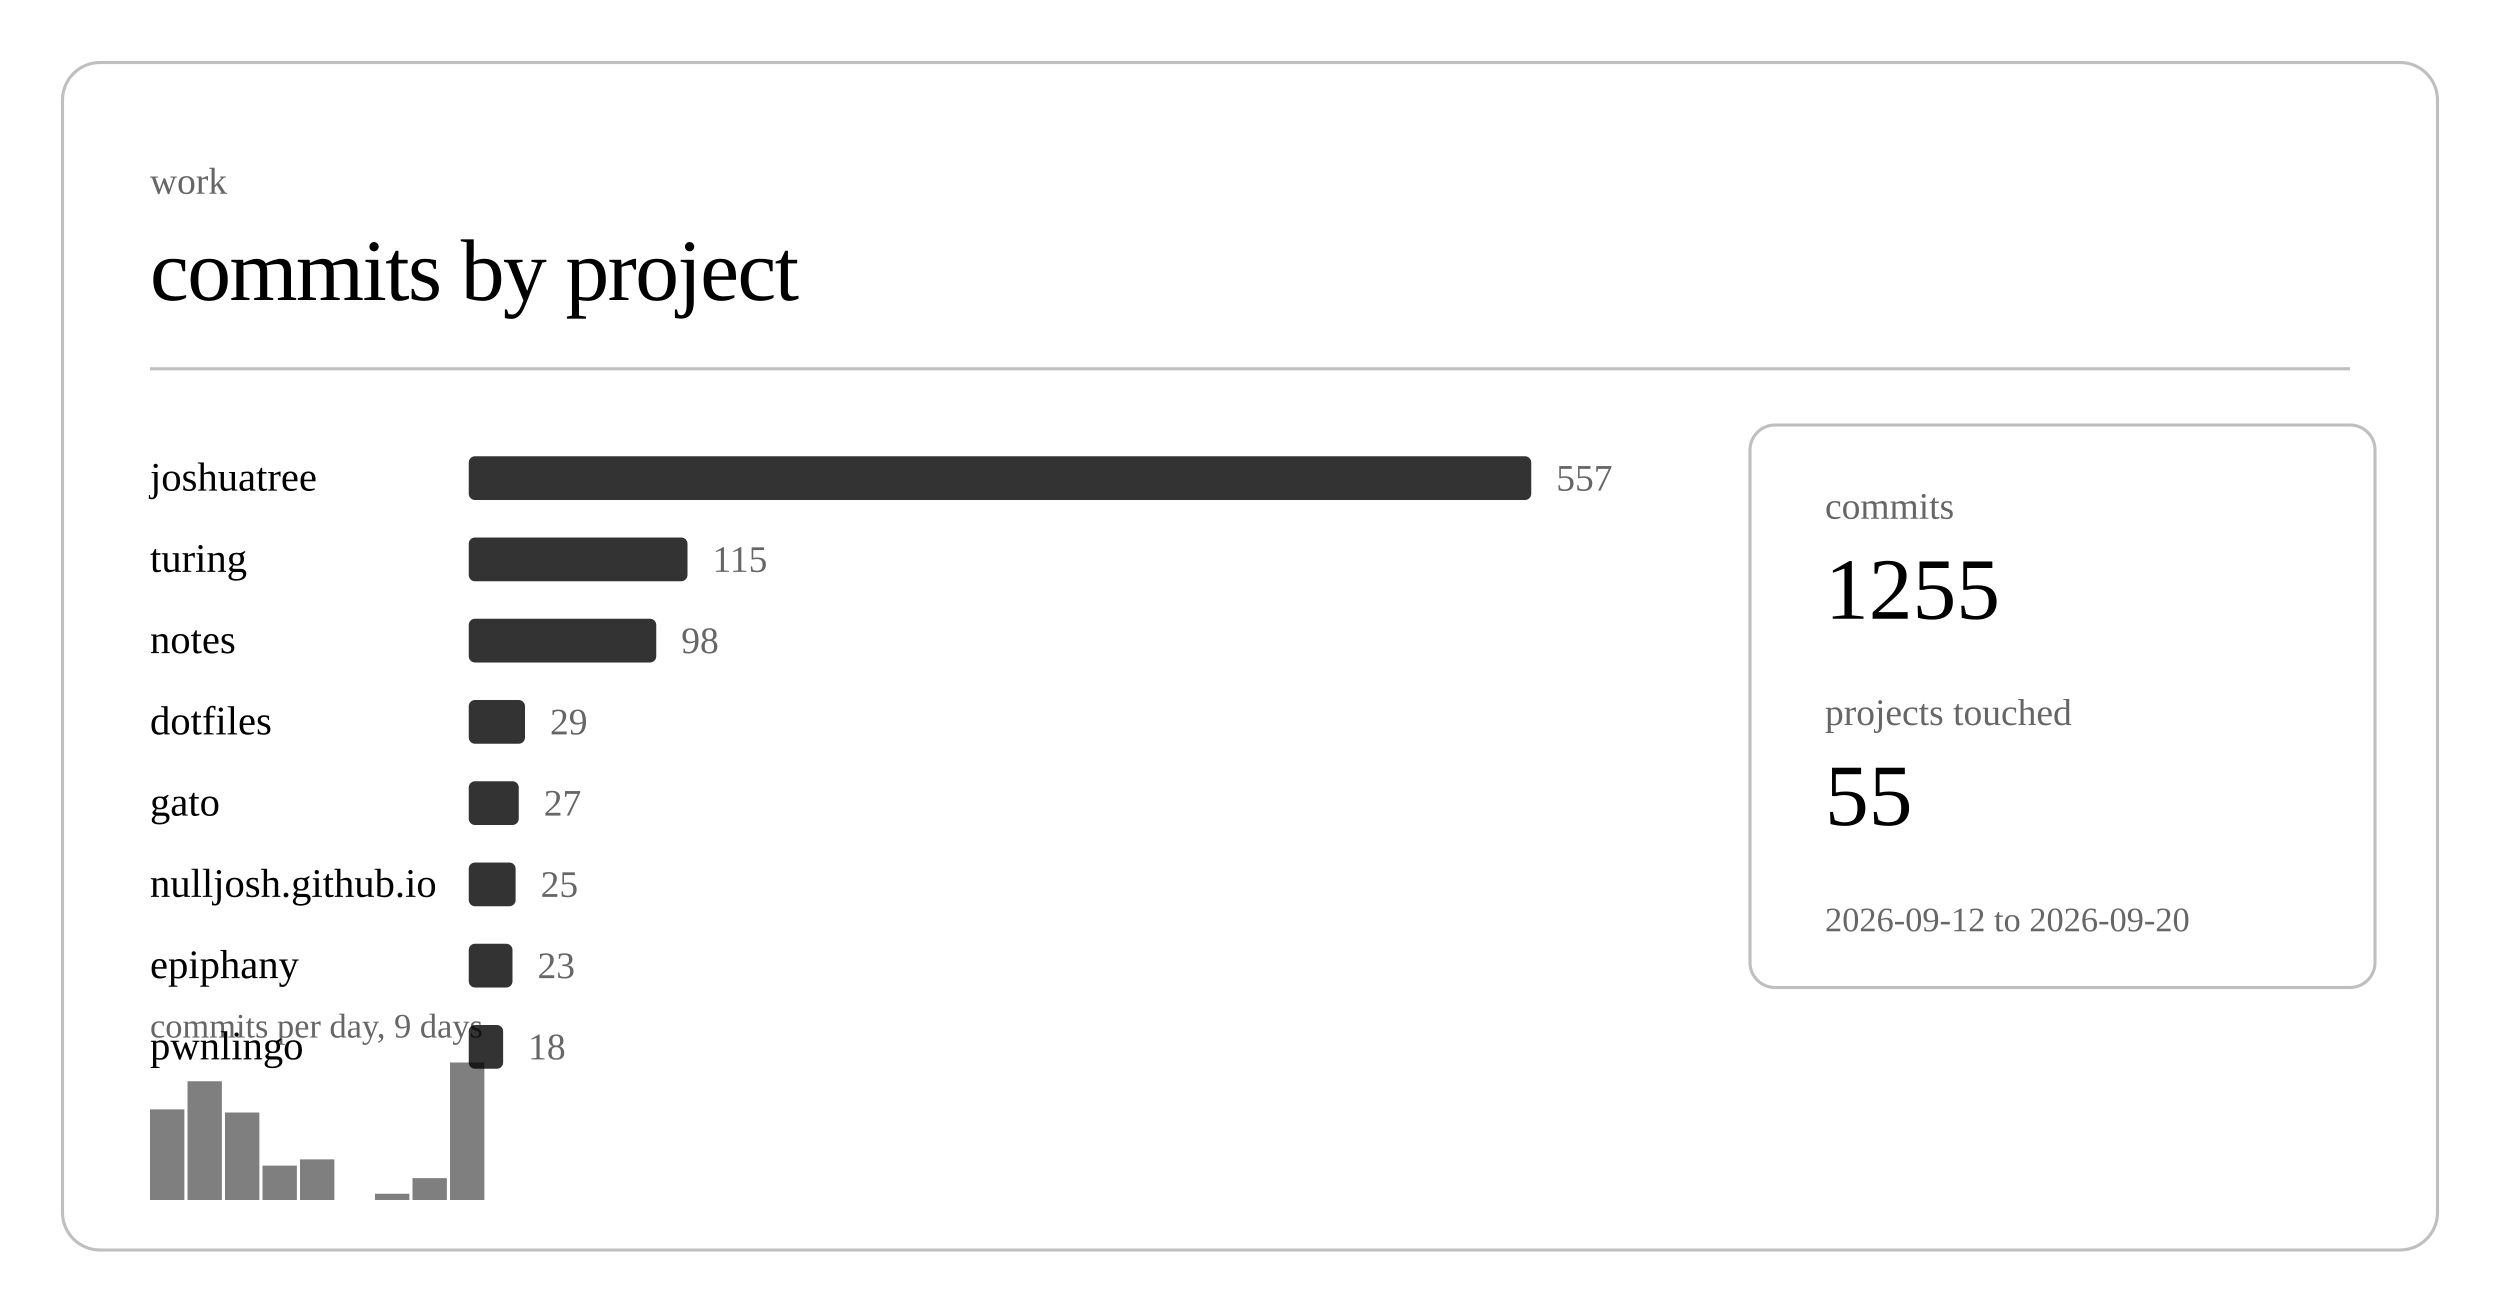
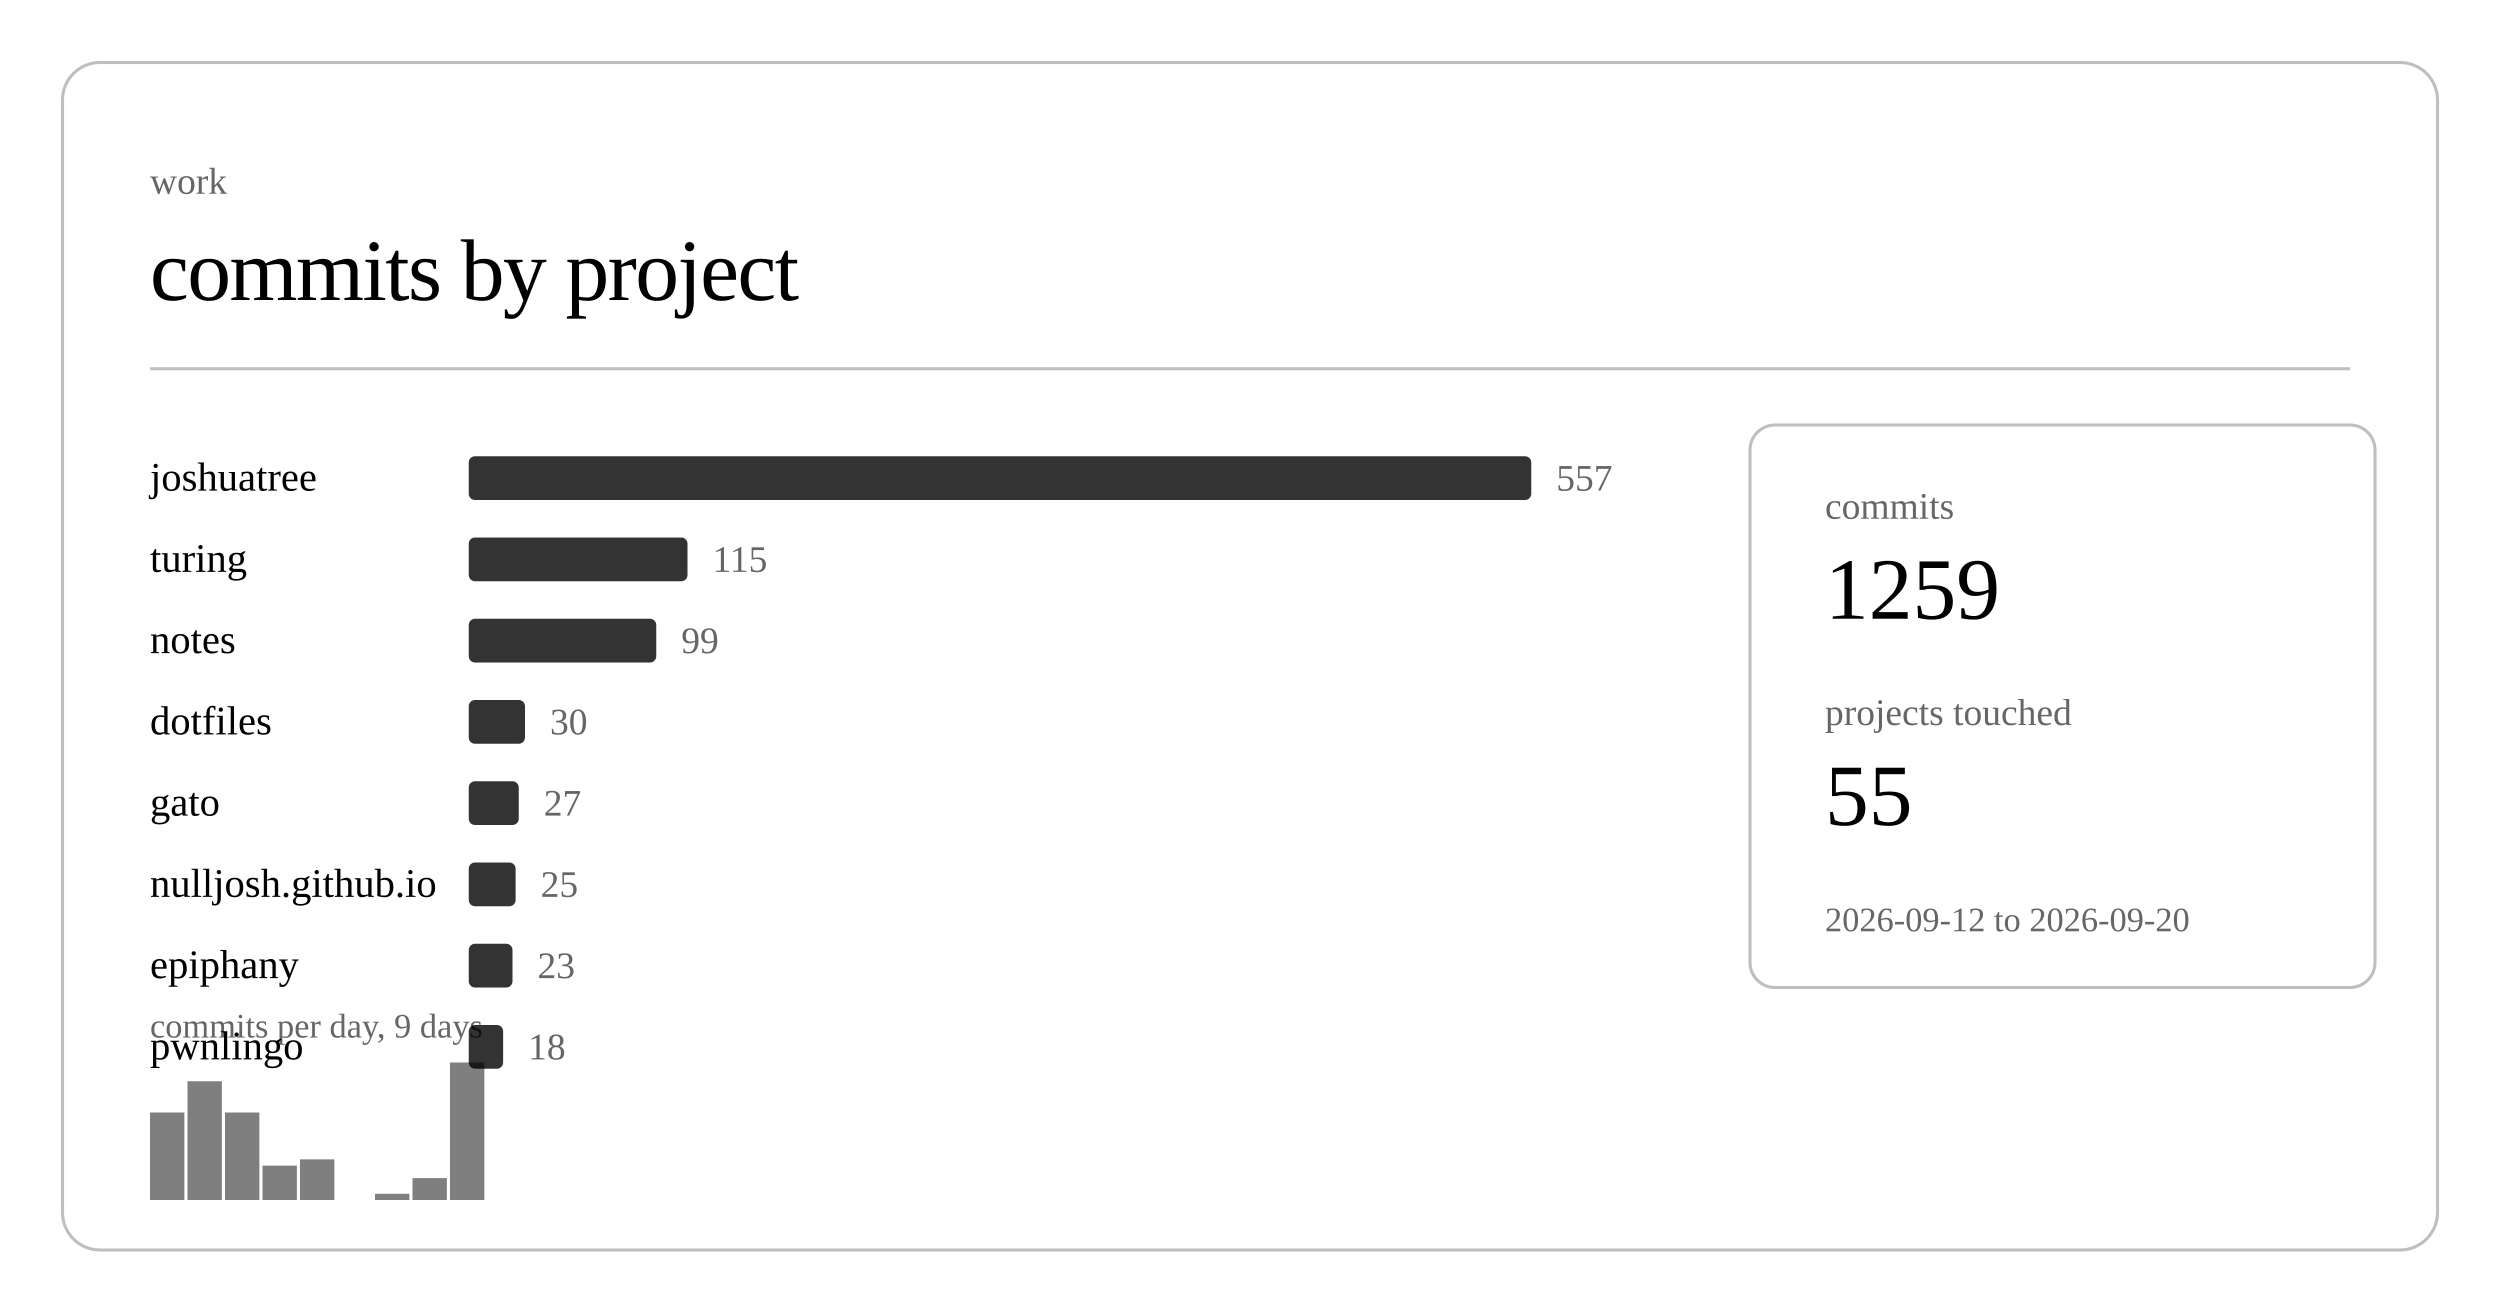
<svg xmlns="http://www.w3.org/2000/svg" class="post-header-svg" viewBox="0 0 800 420" width="800" height="420">
  <rect x="20" y="20" width="760" height="380" rx="12" ry="12" fill="none" stroke="currentColor" stroke-width="1" opacity="0.25" />
  <text fill="currentColor" x="48" y="62" font-size="12" opacity="0.6">work</text>
  <text fill="currentColor" x="48" y="96" font-size="28" font-weight="300" letter-spacing="-0.5">commits by project</text>
  <line stroke="currentColor" x1="48" y1="118" x2="752" y2="118" stroke-width="1" opacity="0.25" />
  <a href="https://github.com/nulljosh/joshuatree">
    <text fill="currentColor" x="48" y="157" font-size="13">joshuatree</text>
  </a>
  <rect x="150" y="146" width="340" height="14" rx="2" fill="currentColor" opacity="0.8" />
  <text fill="currentColor" x="498" y="157" font-size="12" opacity="0.6">557</text>
  <a href="https://github.com/nulljosh/turing">
    <text fill="currentColor" x="48" y="183" font-size="13">turing</text>
  </a>
  <rect x="150" y="172" width="70" height="14" rx="2" fill="currentColor" opacity="0.8" />
  <text fill="currentColor" x="228" y="183" font-size="12" opacity="0.6">115</text>
  <a href="https://github.com/nulljosh/notes">
    <text fill="currentColor" x="48" y="209" font-size="13">notes</text>
  </a>
  <rect x="150" y="198" width="60" height="14" rx="2" fill="currentColor" opacity="0.8" />
-   <text fill="currentColor" x="218" y="209" font-size="12" opacity="0.6">98</text>
+   <text fill="currentColor" x="218" y="209" font-size="12" opacity="0.6">99</text>
  <a href="https://github.com/nulljosh/dotfiles">
    <text fill="currentColor" x="48" y="235" font-size="13">dotfiles</text>
  </a>
  <rect x="150" y="224" width="18" height="14" rx="2" fill="currentColor" opacity="0.8" />
-   <text fill="currentColor" x="176" y="235" font-size="12" opacity="0.6">29</text>
+   <text fill="currentColor" x="176" y="235" font-size="12" opacity="0.6">30</text>
  <a href="https://github.com/nulljosh/gato">
    <text fill="currentColor" x="48" y="261" font-size="13">gato</text>
  </a>
  <rect x="150" y="250" width="16" height="14" rx="2" fill="currentColor" opacity="0.8" />
  <text fill="currentColor" x="174" y="261" font-size="12" opacity="0.6">27</text>
  <a href="https://github.com/nulljosh/nulljosh.github.io">
    <text fill="currentColor" x="48" y="287" font-size="13">nulljosh.github.io</text>
  </a>
  <rect x="150" y="276" width="15" height="14" rx="2" fill="currentColor" opacity="0.8" />
  <text fill="currentColor" x="173" y="287" font-size="12" opacity="0.6">25</text>
  <a href="https://github.com/nulljosh/epiphany">
    <text fill="currentColor" x="48" y="313" font-size="13">epiphany</text>
  </a>
  <rect x="150" y="302" width="14" height="14" rx="2" fill="currentColor" opacity="0.8" />
  <text fill="currentColor" x="172" y="313" font-size="12" opacity="0.6">23</text>
  <a href="https://github.com/nulljosh/pwnlingo">
    <text fill="currentColor" x="48" y="339" font-size="13">pwnlingo</text>
  </a>
  <rect x="150" y="328" width="11" height="14" rx="2" fill="currentColor" opacity="0.8" />
  <text fill="currentColor" x="169" y="339" font-size="12" opacity="0.6">18</text>
-   <rect x="48.0" y="355" width="11.0" height="29" fill="currentColor" opacity="0.5" />
+   <rect x="48.0" y="356" width="11.0" height="28" fill="currentColor" opacity="0.5" />
  <rect x="60.0" y="346" width="11.0" height="38" fill="currentColor" opacity="0.5" />
  <rect x="72.0" y="356" width="11.0" height="28" fill="currentColor" opacity="0.5" />
  <rect x="84.0" y="373" width="11.0" height="11" fill="currentColor" opacity="0.5" />
  <rect x="96.0" y="371" width="11.0" height="13" fill="currentColor" opacity="0.5" />
  <rect x="120.0" y="382" width="11.0" height="2" fill="currentColor" opacity="0.5" />
  <rect x="132.0" y="377" width="11.0" height="7" fill="currentColor" opacity="0.5" />
  <rect x="144.0" y="340" width="11.0" height="44" fill="currentColor" opacity="0.5" />
  <text fill="currentColor" x="48" y="332" font-size="11" opacity="0.6">commits per day, 9 days</text>
  <rect x="560" y="136" width="200" height="180" rx="8" ry="8" fill="none" stroke="currentColor" stroke-width="1" opacity="0.25" />
  <text fill="currentColor" x="584" y="166" font-size="12" opacity="0.6">commits</text>
-   <text fill="currentColor" x="584" y="198" font-size="28" font-weight="500">1255</text>
+   <text fill="currentColor" x="584" y="198" font-size="28" font-weight="500">1259</text>
  <text fill="currentColor" x="584" y="232" font-size="12" opacity="0.6">projects touched</text>
  <text fill="currentColor" x="584" y="264" font-size="28" font-weight="500">55</text>
  <text fill="currentColor" x="584" y="298" font-size="11" opacity="0.6">2026-09-12 to 2026-09-20</text>
</svg>
